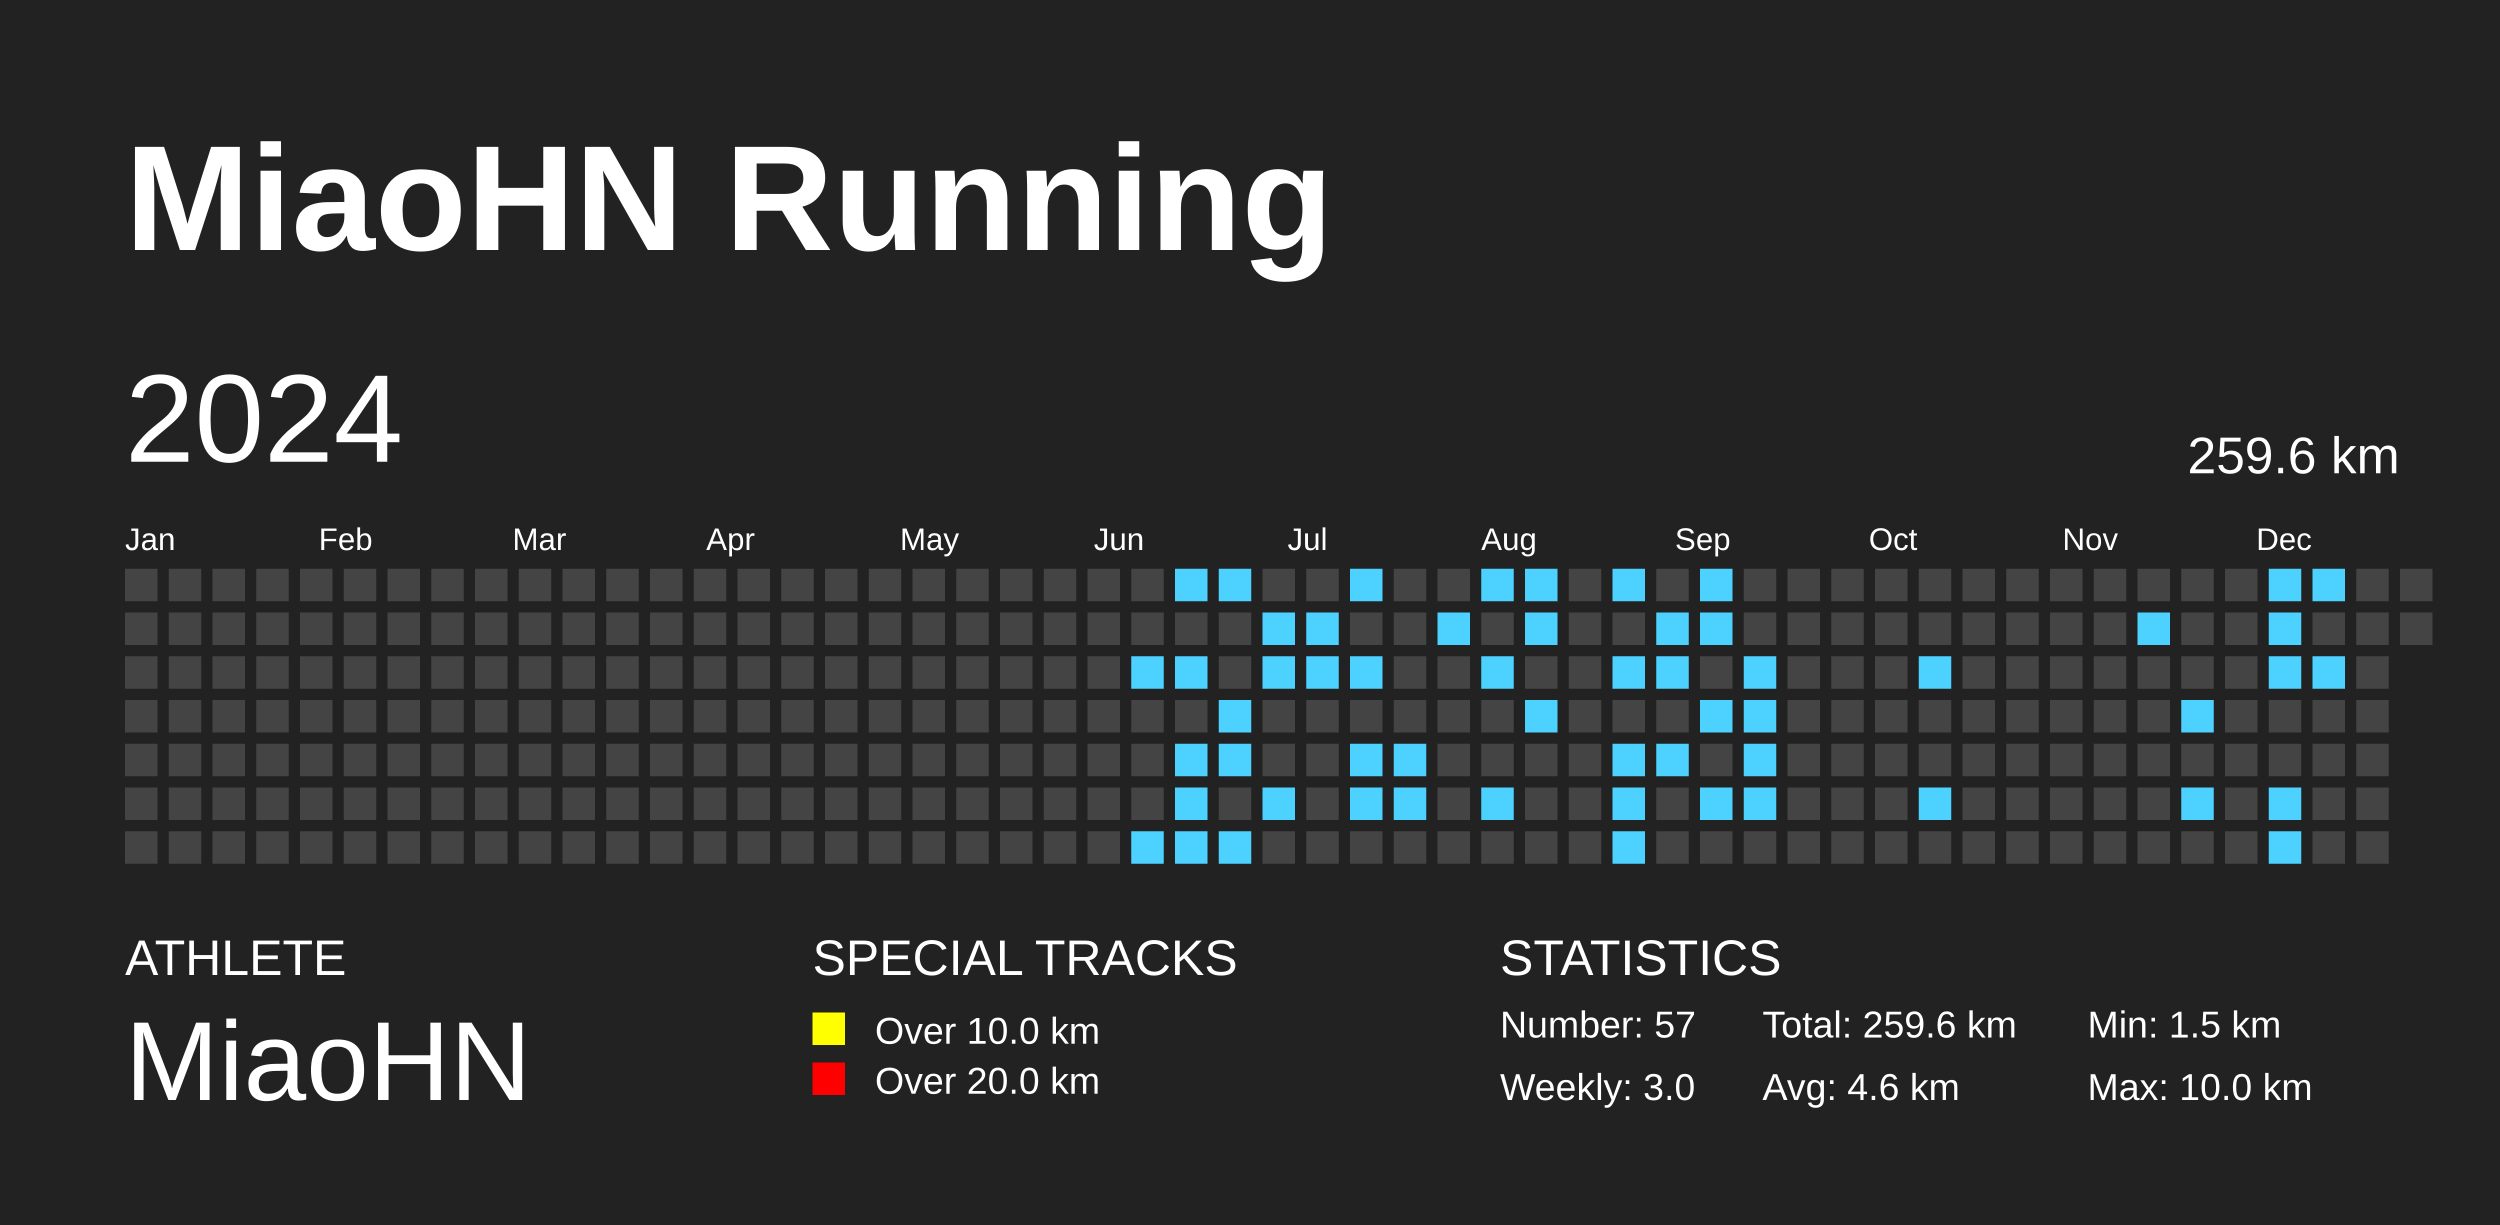
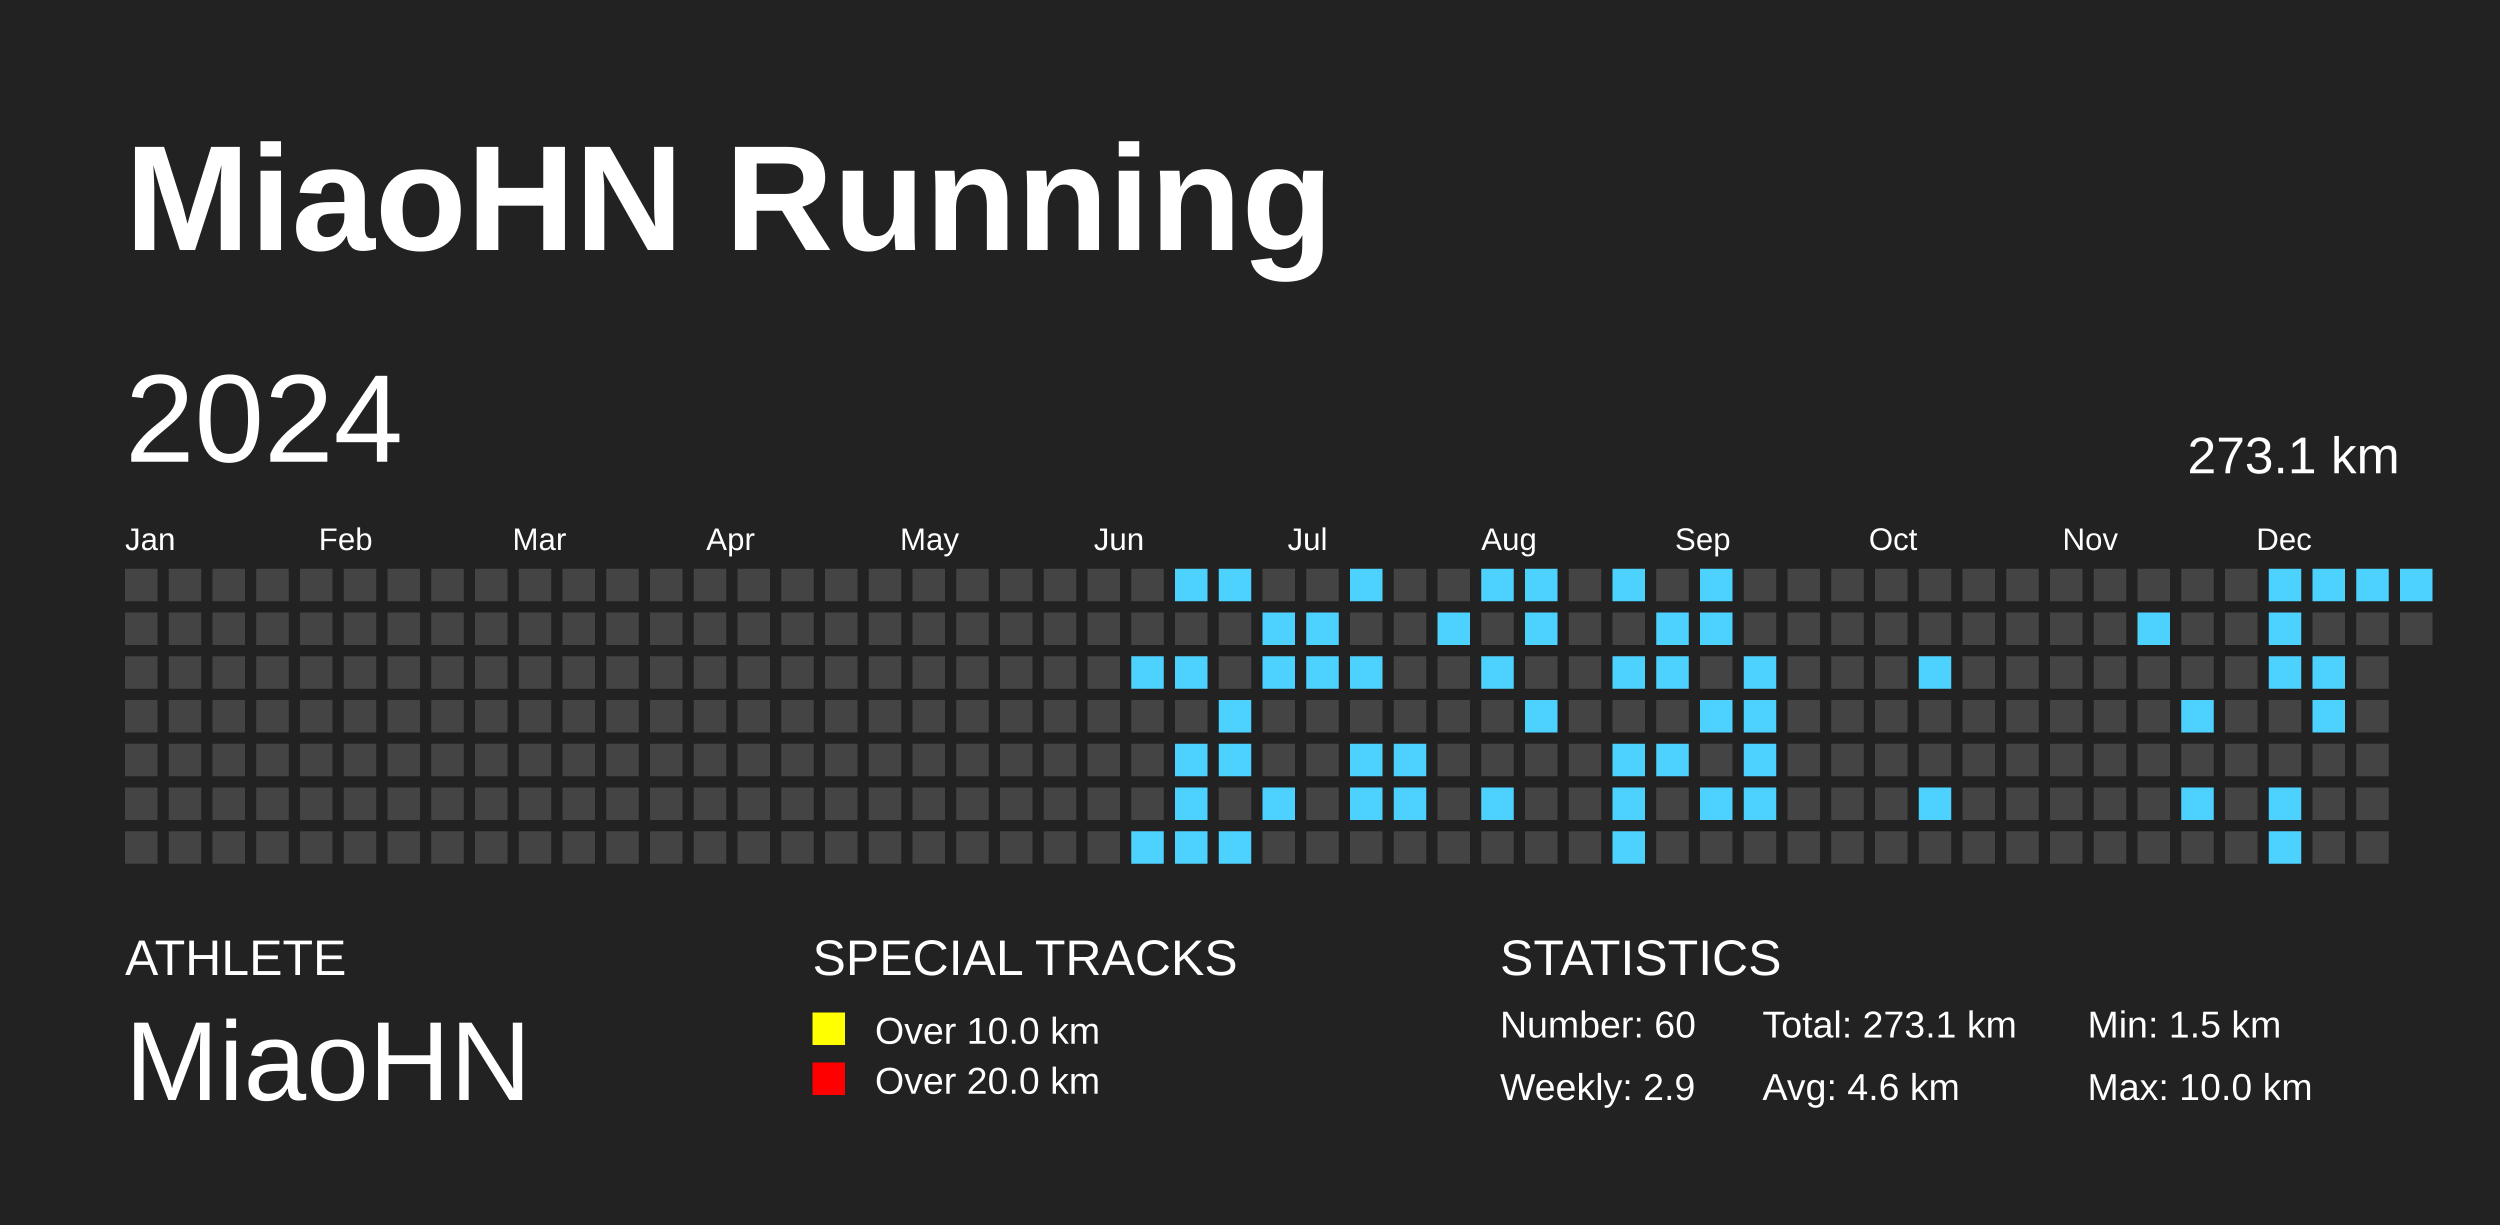
<svg xmlns="http://www.w3.org/2000/svg" baseProfile="full" height="98mm" version="1.1" viewBox="0,0,200,98" width="200mm">
  <defs />
  <rect fill="#222222" height="98" width="200" x="0" y="0" />
  <text fill="#FFFFFF" style="font-size:12px; font-family:Arial; font-weight:bold;" x="10" y="20">MiaoHN Running</text>
  <text fill="#FFFFFF" style="font-size:4px; font-family:Arial" x="10" y="78">ATHLETE</text>
  <text fill="#FFFFFF" style="font-size:9px; font-family:Arial" x="10" y="88">MiaoHN</text>
  <text fill="#FFFFFF" style="font-size:4px; font-family:Arial" x="65" y="78">SPECIAL TRACKS</text>
  <rect fill="yellow" height="2.6" width="2.6" x="65" y="81" />
  <text fill="#FFFFFF" style="font-size:3px; font-family:Arial" x="70" y="83.5">Over 10.0 km</text>
  <rect fill="red" height="2.6" width="2.6" x="65" y="85" />
  <text fill="#FFFFFF" style="font-size:3px; font-family:Arial" x="70" y="87.5">Over 20.0 km</text>
  <text fill="#FFFFFF" style="font-size:4px; font-family:Arial" x="120" y="78">STATISTICS</text>
-   <text fill="#FFFFFF" style="font-size:3px; font-family:Arial" x="120" y="83">Number: 57</text>
-   <text fill="#FFFFFF" style="font-size:3px; font-family:Arial" x="120" y="88">Weekly: 3.0</text>
-   <text fill="#FFFFFF" style="font-size:3px; font-family:Arial" x="141" y="83">Total: 259.6 km</text>
+   <text fill="#FFFFFF" style="font-size:3px; font-family:Arial" x="120" y="83">Number: 60</text>
+   <text fill="#FFFFFF" style="font-size:3px; font-family:Arial" x="120" y="88">Weekly: 2.9</text>
+   <text fill="#FFFFFF" style="font-size:3px; font-family:Arial" x="141" y="83">Total: 273.1 km</text>
  <text fill="#FFFFFF" style="font-size:3px; font-family:Arial" x="141" y="88">Avg: 4.6 km</text>
  <text fill="#FFFFFF" style="font-size:3px; font-family:Arial" x="167" y="83">Min: 1.5 km</text>
  <text fill="#FFFFFF" style="font-size:3px; font-family:Arial" x="167" y="88">Max: 10.0 km</text>
  <text dominant-baseline="hanging" fill="#FFFFFF" style="font-size:10.0px; font-family:Arial;" x="10" y="30">2024</text>
-   <text dominant-baseline="hanging" fill="#FFFFFF" style="font-size:4.125px; font-family:Arial;" x="175" y="35">259.6 km</text>
+   <text dominant-baseline="hanging" fill="#FFFFFF" style="font-size:4.125px; font-family:Arial;" x="175" y="35">273.1 km</text>
  <text fill="#FFFFFF" style="font-size:2.5px; font-family:Arial" x="10.0" y="44">Jan</text>
  <text fill="#FFFFFF" style="font-size:2.5px; font-family:Arial" x="25.5" y="44">Feb</text>
  <text fill="#FFFFFF" style="font-size:2.5px; font-family:Arial" x="41.0" y="44">Mar</text>
  <text fill="#FFFFFF" style="font-size:2.5px; font-family:Arial" x="56.5" y="44">Apr</text>
  <text fill="#FFFFFF" style="font-size:2.5px; font-family:Arial" x="72.0" y="44">May</text>
  <text fill="#FFFFFF" style="font-size:2.5px; font-family:Arial" x="87.5" y="44">Jun</text>
  <text fill="#FFFFFF" style="font-size:2.5px; font-family:Arial" x="103.0" y="44">Jul</text>
  <text fill="#FFFFFF" style="font-size:2.5px; font-family:Arial" x="118.5" y="44">Aug</text>
  <text fill="#FFFFFF" style="font-size:2.5px; font-family:Arial" x="134.0" y="44">Sep</text>
  <text fill="#FFFFFF" style="font-size:2.5px; font-family:Arial" x="149.5" y="44">Oct</text>
  <text fill="#FFFFFF" style="font-size:2.5px; font-family:Arial" x="165.0" y="44">Nov</text>
  <text fill="#FFFFFF" style="font-size:2.5px; font-family:Arial" x="180.5" y="44">Dec</text>
  <rect fill="#444444" height="2.6" width="2.6" x="10.0" y="45.5" />
  <rect fill="#444444" height="2.6" width="2.6" x="10.0" y="49.0" />
  <rect fill="#444444" height="2.6" width="2.6" x="10.0" y="52.5" />
  <rect fill="#444444" height="2.6" width="2.6" x="10.0" y="56.0" />
  <rect fill="#444444" height="2.6" width="2.6" x="10.0" y="59.5" />
  <rect fill="#444444" height="2.6" width="2.6" x="10.0" y="63.0" />
  <rect fill="#444444" height="2.6" width="2.6" x="10.0" y="66.5" />
  <rect fill="#444444" height="2.6" width="2.6" x="13.5" y="45.5" />
  <rect fill="#444444" height="2.6" width="2.6" x="13.5" y="49.0" />
  <rect fill="#444444" height="2.6" width="2.6" x="13.5" y="52.5" />
  <rect fill="#444444" height="2.6" width="2.6" x="13.5" y="56.0" />
  <rect fill="#444444" height="2.6" width="2.6" x="13.5" y="59.5" />
  <rect fill="#444444" height="2.6" width="2.6" x="13.5" y="63.0" />
  <rect fill="#444444" height="2.6" width="2.6" x="13.5" y="66.5" />
  <rect fill="#444444" height="2.6" width="2.6" x="17.0" y="45.5" />
  <rect fill="#444444" height="2.6" width="2.6" x="17.0" y="49.0" />
  <rect fill="#444444" height="2.6" width="2.6" x="17.0" y="52.5" />
  <rect fill="#444444" height="2.6" width="2.6" x="17.0" y="56.0" />
  <rect fill="#444444" height="2.6" width="2.6" x="17.0" y="59.5" />
  <rect fill="#444444" height="2.6" width="2.6" x="17.0" y="63.0" />
  <rect fill="#444444" height="2.6" width="2.6" x="17.0" y="66.5" />
  <rect fill="#444444" height="2.6" width="2.6" x="20.5" y="45.5" />
  <rect fill="#444444" height="2.6" width="2.6" x="20.5" y="49.0" />
  <rect fill="#444444" height="2.6" width="2.6" x="20.5" y="52.5" />
  <rect fill="#444444" height="2.6" width="2.6" x="20.5" y="56.0" />
  <rect fill="#444444" height="2.6" width="2.6" x="20.5" y="59.5" />
  <rect fill="#444444" height="2.6" width="2.6" x="20.5" y="63.0" />
  <rect fill="#444444" height="2.6" width="2.6" x="20.5" y="66.5" />
  <rect fill="#444444" height="2.6" width="2.6" x="24.0" y="45.5" />
  <rect fill="#444444" height="2.6" width="2.6" x="24.0" y="49.0" />
  <rect fill="#444444" height="2.6" width="2.6" x="24.0" y="52.5" />
  <rect fill="#444444" height="2.6" width="2.6" x="24.0" y="56.0" />
  <rect fill="#444444" height="2.6" width="2.6" x="24.0" y="59.5" />
  <rect fill="#444444" height="2.6" width="2.6" x="24.0" y="63.0" />
  <rect fill="#444444" height="2.6" width="2.6" x="24.0" y="66.5" />
  <rect fill="#444444" height="2.6" width="2.6" x="27.5" y="45.5" />
  <rect fill="#444444" height="2.6" width="2.6" x="27.5" y="49.0" />
  <rect fill="#444444" height="2.6" width="2.6" x="27.5" y="52.5" />
  <rect fill="#444444" height="2.6" width="2.6" x="27.5" y="56.0" />
  <rect fill="#444444" height="2.6" width="2.6" x="27.5" y="59.5" />
  <rect fill="#444444" height="2.6" width="2.6" x="27.5" y="63.0" />
  <rect fill="#444444" height="2.6" width="2.6" x="27.5" y="66.5" />
  <rect fill="#444444" height="2.6" width="2.6" x="31.0" y="45.5" />
  <rect fill="#444444" height="2.6" width="2.6" x="31.0" y="49.0" />
  <rect fill="#444444" height="2.6" width="2.6" x="31.0" y="52.5" />
  <rect fill="#444444" height="2.6" width="2.6" x="31.0" y="56.0" />
  <rect fill="#444444" height="2.6" width="2.6" x="31.0" y="59.5" />
  <rect fill="#444444" height="2.6" width="2.6" x="31.0" y="63.0" />
  <rect fill="#444444" height="2.6" width="2.6" x="31.0" y="66.5" />
  <rect fill="#444444" height="2.6" width="2.6" x="34.5" y="45.5" />
  <rect fill="#444444" height="2.6" width="2.6" x="34.5" y="49.0" />
  <rect fill="#444444" height="2.6" width="2.6" x="34.5" y="52.5" />
  <rect fill="#444444" height="2.6" width="2.6" x="34.5" y="56.0" />
  <rect fill="#444444" height="2.6" width="2.6" x="34.5" y="59.5" />
  <rect fill="#444444" height="2.6" width="2.6" x="34.5" y="63.0" />
  <rect fill="#444444" height="2.6" width="2.6" x="34.5" y="66.5" />
  <rect fill="#444444" height="2.6" width="2.6" x="38.0" y="45.5" />
  <rect fill="#444444" height="2.6" width="2.6" x="38.0" y="49.0" />
  <rect fill="#444444" height="2.6" width="2.6" x="38.0" y="52.5" />
  <rect fill="#444444" height="2.6" width="2.6" x="38.0" y="56.0" />
  <rect fill="#444444" height="2.6" width="2.6" x="38.0" y="59.5" />
  <rect fill="#444444" height="2.6" width="2.6" x="38.0" y="63.0" />
  <rect fill="#444444" height="2.6" width="2.6" x="38.0" y="66.5" />
  <rect fill="#444444" height="2.6" width="2.6" x="41.5" y="45.5" />
  <rect fill="#444444" height="2.6" width="2.6" x="41.5" y="49.0" />
  <rect fill="#444444" height="2.6" width="2.6" x="41.5" y="52.5" />
  <rect fill="#444444" height="2.6" width="2.6" x="41.5" y="56.0" />
  <rect fill="#444444" height="2.6" width="2.6" x="41.5" y="59.5" />
  <rect fill="#444444" height="2.6" width="2.6" x="41.5" y="63.0" />
  <rect fill="#444444" height="2.6" width="2.6" x="41.5" y="66.5" />
  <rect fill="#444444" height="2.6" width="2.6" x="45.0" y="45.5" />
  <rect fill="#444444" height="2.6" width="2.6" x="45.0" y="49.0" />
  <rect fill="#444444" height="2.6" width="2.6" x="45.0" y="52.5" />
  <rect fill="#444444" height="2.6" width="2.6" x="45.0" y="56.0" />
  <rect fill="#444444" height="2.6" width="2.6" x="45.0" y="59.5" />
  <rect fill="#444444" height="2.6" width="2.6" x="45.0" y="63.0" />
  <rect fill="#444444" height="2.6" width="2.6" x="45.0" y="66.5" />
  <rect fill="#444444" height="2.6" width="2.6" x="48.5" y="45.5" />
  <rect fill="#444444" height="2.6" width="2.6" x="48.5" y="49.0" />
  <rect fill="#444444" height="2.6" width="2.6" x="48.5" y="52.5" />
  <rect fill="#444444" height="2.6" width="2.6" x="48.5" y="56.0" />
  <rect fill="#444444" height="2.6" width="2.6" x="48.5" y="59.5" />
  <rect fill="#444444" height="2.6" width="2.6" x="48.5" y="63.0" />
  <rect fill="#444444" height="2.6" width="2.6" x="48.5" y="66.5" />
  <rect fill="#444444" height="2.6" width="2.6" x="52.0" y="45.5" />
  <rect fill="#444444" height="2.6" width="2.6" x="52.0" y="49.0" />
  <rect fill="#444444" height="2.6" width="2.6" x="52.0" y="52.5" />
  <rect fill="#444444" height="2.6" width="2.6" x="52.0" y="56.0" />
  <rect fill="#444444" height="2.6" width="2.6" x="52.0" y="59.5" />
  <rect fill="#444444" height="2.6" width="2.6" x="52.0" y="63.0" />
  <rect fill="#444444" height="2.6" width="2.6" x="52.0" y="66.5" />
  <rect fill="#444444" height="2.6" width="2.6" x="55.5" y="45.5" />
  <rect fill="#444444" height="2.6" width="2.6" x="55.5" y="49.0" />
  <rect fill="#444444" height="2.6" width="2.6" x="55.5" y="52.5" />
  <rect fill="#444444" height="2.6" width="2.6" x="55.5" y="56.0" />
  <rect fill="#444444" height="2.6" width="2.6" x="55.5" y="59.5" />
  <rect fill="#444444" height="2.6" width="2.6" x="55.5" y="63.0" />
  <rect fill="#444444" height="2.6" width="2.6" x="55.5" y="66.5" />
  <rect fill="#444444" height="2.6" width="2.6" x="59.0" y="45.5" />
  <rect fill="#444444" height="2.6" width="2.6" x="59.0" y="49.0" />
  <rect fill="#444444" height="2.6" width="2.6" x="59.0" y="52.5" />
  <rect fill="#444444" height="2.6" width="2.6" x="59.0" y="56.0" />
  <rect fill="#444444" height="2.6" width="2.6" x="59.0" y="59.5" />
  <rect fill="#444444" height="2.6" width="2.6" x="59.0" y="63.0" />
  <rect fill="#444444" height="2.6" width="2.6" x="59.0" y="66.5" />
  <rect fill="#444444" height="2.6" width="2.6" x="62.5" y="45.5" />
  <rect fill="#444444" height="2.6" width="2.6" x="62.5" y="49.0" />
  <rect fill="#444444" height="2.6" width="2.6" x="62.5" y="52.5" />
  <rect fill="#444444" height="2.6" width="2.6" x="62.5" y="56.0" />
  <rect fill="#444444" height="2.6" width="2.6" x="62.5" y="59.5" />
  <rect fill="#444444" height="2.6" width="2.6" x="62.5" y="63.0" />
  <rect fill="#444444" height="2.6" width="2.6" x="62.5" y="66.5" />
  <rect fill="#444444" height="2.6" width="2.6" x="66.0" y="45.5" />
  <rect fill="#444444" height="2.6" width="2.6" x="66.0" y="49.0" />
  <rect fill="#444444" height="2.6" width="2.6" x="66.0" y="52.5" />
  <rect fill="#444444" height="2.6" width="2.6" x="66.0" y="56.0" />
  <rect fill="#444444" height="2.6" width="2.6" x="66.0" y="59.5" />
  <rect fill="#444444" height="2.6" width="2.6" x="66.0" y="63.0" />
  <rect fill="#444444" height="2.6" width="2.6" x="66.0" y="66.5" />
  <rect fill="#444444" height="2.6" width="2.6" x="69.5" y="45.5" />
  <rect fill="#444444" height="2.6" width="2.6" x="69.5" y="49.0" />
  <rect fill="#444444" height="2.6" width="2.6" x="69.5" y="52.5" />
  <rect fill="#444444" height="2.6" width="2.6" x="69.5" y="56.0" />
  <rect fill="#444444" height="2.6" width="2.6" x="69.5" y="59.5" />
  <rect fill="#444444" height="2.6" width="2.6" x="69.5" y="63.0" />
  <rect fill="#444444" height="2.6" width="2.6" x="69.5" y="66.5" />
  <rect fill="#444444" height="2.6" width="2.6" x="73.0" y="45.5" />
  <rect fill="#444444" height="2.6" width="2.6" x="73.0" y="49.0" />
  <rect fill="#444444" height="2.6" width="2.6" x="73.0" y="52.5" />
  <rect fill="#444444" height="2.6" width="2.6" x="73.0" y="56.0" />
  <rect fill="#444444" height="2.6" width="2.6" x="73.0" y="59.5" />
  <rect fill="#444444" height="2.6" width="2.6" x="73.0" y="63.0" />
  <rect fill="#444444" height="2.6" width="2.6" x="73.0" y="66.5" />
  <rect fill="#444444" height="2.6" width="2.6" x="76.5" y="45.5" />
  <rect fill="#444444" height="2.6" width="2.6" x="76.5" y="49.0" />
  <rect fill="#444444" height="2.6" width="2.6" x="76.5" y="52.5" />
  <rect fill="#444444" height="2.6" width="2.6" x="76.5" y="56.0" />
  <rect fill="#444444" height="2.6" width="2.6" x="76.5" y="59.5" />
  <rect fill="#444444" height="2.6" width="2.6" x="76.5" y="63.0" />
  <rect fill="#444444" height="2.6" width="2.6" x="76.5" y="66.5" />
  <rect fill="#444444" height="2.6" width="2.6" x="80.0" y="45.5" />
  <rect fill="#444444" height="2.6" width="2.6" x="80.0" y="49.0" />
  <rect fill="#444444" height="2.6" width="2.6" x="80.0" y="52.5" />
  <rect fill="#444444" height="2.6" width="2.6" x="80.0" y="56.0" />
  <rect fill="#444444" height="2.6" width="2.6" x="80.0" y="59.5" />
  <rect fill="#444444" height="2.6" width="2.6" x="80.0" y="63.0" />
  <rect fill="#444444" height="2.6" width="2.6" x="80.0" y="66.5" />
  <rect fill="#444444" height="2.6" width="2.6" x="83.5" y="45.5" />
  <rect fill="#444444" height="2.6" width="2.6" x="83.5" y="49.0" />
  <rect fill="#444444" height="2.6" width="2.6" x="83.5" y="52.5" />
  <rect fill="#444444" height="2.6" width="2.6" x="83.5" y="56.0" />
  <rect fill="#444444" height="2.6" width="2.6" x="83.5" y="59.5" />
  <rect fill="#444444" height="2.6" width="2.6" x="83.5" y="63.0" />
  <rect fill="#444444" height="2.6" width="2.6" x="83.5" y="66.5" />
  <rect fill="#444444" height="2.6" width="2.6" x="87.0" y="45.5" />
  <rect fill="#444444" height="2.6" width="2.6" x="87.0" y="49.0" />
  <rect fill="#444444" height="2.6" width="2.6" x="87.0" y="52.5" />
  <rect fill="#444444" height="2.6" width="2.6" x="87.0" y="56.0" />
  <rect fill="#444444" height="2.6" width="2.6" x="87.0" y="59.5" />
  <rect fill="#444444" height="2.6" width="2.6" x="87.0" y="63.0" />
  <rect fill="#444444" height="2.6" width="2.6" x="87.0" y="66.5" />
  <rect fill="#444444" height="2.6" width="2.6" x="90.5" y="45.5" />
  <rect fill="#444444" height="2.6" width="2.6" x="90.5" y="49.0" />
  <rect fill="#4dd2ff" height="2.6" width="2.6" x="90.5" y="52.5" />
  <rect fill="#444444" height="2.6" width="2.6" x="90.5" y="56.0" />
  <rect fill="#444444" height="2.6" width="2.6" x="90.5" y="59.5" />
  <rect fill="#444444" height="2.6" width="2.6" x="90.5" y="63.0" />
  <rect fill="#4dd2ff" height="2.6" width="2.6" x="90.5" y="66.5" />
  <rect fill="#4dd2ff" height="2.6" width="2.6" x="94.0" y="45.5" />
  <rect fill="#444444" height="2.6" width="2.6" x="94.0" y="49.0" />
  <rect fill="#4dd2ff" height="2.6" width="2.6" x="94.0" y="52.5" />
  <rect fill="#444444" height="2.6" width="2.6" x="94.0" y="56.0" />
  <rect fill="#4dd2ff" height="2.6" width="2.6" x="94.0" y="59.5" />
  <rect fill="#4dd2ff" height="2.6" width="2.6" x="94.0" y="63.0" />
  <rect fill="#4dd2ff" height="2.6" width="2.6" x="94.0" y="66.5" />
  <rect fill="#4dd2ff" height="2.6" width="2.6" x="97.5" y="45.5" />
  <rect fill="#444444" height="2.6" width="2.6" x="97.5" y="49.0" />
  <rect fill="#444444" height="2.6" width="2.6" x="97.5" y="52.5" />
  <rect fill="#4dd2ff" height="2.6" width="2.6" x="97.5" y="56.0" />
  <rect fill="#4dd2ff" height="2.6" width="2.6" x="97.5" y="59.5" />
  <rect fill="#444444" height="2.6" width="2.6" x="97.5" y="63.0" />
  <rect fill="#4dd2ff" height="2.6" width="2.6" x="97.5" y="66.5" />
  <rect fill="#444444" height="2.6" width="2.6" x="101.0" y="45.5" />
  <rect fill="#4dd2ff" height="2.6" width="2.6" x="101.0" y="49.0" />
  <rect fill="#4dd2ff" height="2.6" width="2.6" x="101.0" y="52.5" />
  <rect fill="#444444" height="2.6" width="2.6" x="101.0" y="56.0" />
  <rect fill="#444444" height="2.6" width="2.6" x="101.0" y="59.5" />
  <rect fill="#4dd2ff" height="2.6" width="2.6" x="101.0" y="63.0" />
  <rect fill="#444444" height="2.6" width="2.6" x="101.0" y="66.5" />
  <rect fill="#444444" height="2.6" width="2.6" x="104.5" y="45.5" />
  <rect fill="#4dd2ff" height="2.6" width="2.6" x="104.5" y="49.0" />
  <rect fill="#4dd2ff" height="2.6" width="2.6" x="104.5" y="52.5" />
  <rect fill="#444444" height="2.6" width="2.6" x="104.5" y="56.0" />
  <rect fill="#444444" height="2.6" width="2.6" x="104.5" y="59.5" />
  <rect fill="#444444" height="2.6" width="2.6" x="104.5" y="63.0" />
  <rect fill="#444444" height="2.6" width="2.6" x="104.5" y="66.5" />
  <rect fill="#4dd2ff" height="2.6" width="2.6" x="108.0" y="45.5" />
  <rect fill="#444444" height="2.6" width="2.6" x="108.0" y="49.0" />
  <rect fill="#4dd2ff" height="2.6" width="2.6" x="108.0" y="52.5" />
  <rect fill="#444444" height="2.6" width="2.6" x="108.0" y="56.0" />
  <rect fill="#4dd2ff" height="2.6" width="2.6" x="108.0" y="59.5" />
  <rect fill="#4dd2ff" height="2.6" width="2.6" x="108.0" y="63.0" />
  <rect fill="#444444" height="2.6" width="2.6" x="108.0" y="66.5" />
  <rect fill="#444444" height="2.6" width="2.6" x="111.5" y="45.5" />
  <rect fill="#444444" height="2.6" width="2.6" x="111.5" y="49.0" />
  <rect fill="#444444" height="2.6" width="2.6" x="111.5" y="52.5" />
  <rect fill="#444444" height="2.6" width="2.6" x="111.5" y="56.0" />
  <rect fill="#4dd2ff" height="2.6" width="2.6" x="111.5" y="59.5" />
  <rect fill="#4dd2ff" height="2.6" width="2.6" x="111.5" y="63.0" />
  <rect fill="#444444" height="2.6" width="2.6" x="111.5" y="66.5" />
  <rect fill="#444444" height="2.6" width="2.6" x="115.0" y="45.5" />
  <rect fill="#4dd2ff" height="2.6" width="2.6" x="115.0" y="49.0" />
  <rect fill="#444444" height="2.6" width="2.6" x="115.0" y="52.5" />
  <rect fill="#444444" height="2.6" width="2.6" x="115.0" y="56.0" />
  <rect fill="#444444" height="2.6" width="2.6" x="115.0" y="59.5" />
  <rect fill="#444444" height="2.6" width="2.6" x="115.0" y="63.0" />
  <rect fill="#444444" height="2.6" width="2.6" x="115.0" y="66.5" />
  <rect fill="#4dd2ff" height="2.6" width="2.6" x="118.5" y="45.5" />
  <rect fill="#444444" height="2.6" width="2.6" x="118.5" y="49.0" />
  <rect fill="#4dd2ff" height="2.6" width="2.6" x="118.5" y="52.5" />
  <rect fill="#444444" height="2.6" width="2.6" x="118.5" y="56.0" />
  <rect fill="#444444" height="2.6" width="2.6" x="118.5" y="59.5" />
  <rect fill="#4dd2ff" height="2.6" width="2.6" x="118.5" y="63.0" />
  <rect fill="#444444" height="2.6" width="2.6" x="118.5" y="66.5" />
  <rect fill="#4dd2ff" height="2.6" width="2.6" x="122.0" y="45.5" />
  <rect fill="#4dd2ff" height="2.6" width="2.6" x="122.0" y="49.0" />
  <rect fill="#444444" height="2.6" width="2.6" x="122.0" y="52.5" />
  <rect fill="#4dd2ff" height="2.6" width="2.6" x="122.0" y="56.0" />
  <rect fill="#444444" height="2.6" width="2.6" x="122.0" y="59.5" />
  <rect fill="#444444" height="2.6" width="2.6" x="122.0" y="63.0" />
  <rect fill="#444444" height="2.6" width="2.6" x="122.0" y="66.5" />
  <rect fill="#444444" height="2.6" width="2.6" x="125.5" y="45.5" />
  <rect fill="#444444" height="2.6" width="2.6" x="125.5" y="49.0" />
  <rect fill="#444444" height="2.6" width="2.6" x="125.5" y="52.5" />
  <rect fill="#444444" height="2.6" width="2.6" x="125.5" y="56.0" />
  <rect fill="#444444" height="2.6" width="2.6" x="125.5" y="59.5" />
  <rect fill="#444444" height="2.6" width="2.6" x="125.5" y="63.0" />
  <rect fill="#444444" height="2.6" width="2.6" x="125.5" y="66.5" />
  <rect fill="#4dd2ff" height="2.6" width="2.6" x="129.0" y="45.5" />
  <rect fill="#444444" height="2.6" width="2.6" x="129.0" y="49.0" />
  <rect fill="#4dd2ff" height="2.6" width="2.6" x="129.0" y="52.5" />
  <rect fill="#444444" height="2.6" width="2.6" x="129.0" y="56.0" />
  <rect fill="#4dd2ff" height="2.6" width="2.6" x="129.0" y="59.5" />
  <rect fill="#4dd2ff" height="2.6" width="2.6" x="129.0" y="63.0" />
  <rect fill="#4dd2ff" height="2.6" width="2.6" x="129.0" y="66.5" />
  <rect fill="#444444" height="2.6" width="2.6" x="132.5" y="45.5" />
  <rect fill="#4dd2ff" height="2.6" width="2.6" x="132.5" y="49.0" />
  <rect fill="#4dd2ff" height="2.6" width="2.6" x="132.5" y="52.5" />
  <rect fill="#444444" height="2.6" width="2.6" x="132.5" y="56.0" />
  <rect fill="#4dd2ff" height="2.6" width="2.6" x="132.5" y="59.5" />
  <rect fill="#444444" height="2.6" width="2.6" x="132.5" y="63.0" />
  <rect fill="#444444" height="2.6" width="2.6" x="132.5" y="66.5" />
  <rect fill="#4dd2ff" height="2.6" width="2.6" x="136.0" y="45.5" />
  <rect fill="#4dd2ff" height="2.6" width="2.6" x="136.0" y="49.0" />
  <rect fill="#444444" height="2.6" width="2.6" x="136.0" y="52.5" />
  <rect fill="#4dd2ff" height="2.6" width="2.6" x="136.0" y="56.0" />
  <rect fill="#444444" height="2.6" width="2.6" x="136.0" y="59.5" />
  <rect fill="#4dd2ff" height="2.6" width="2.6" x="136.0" y="63.0" />
  <rect fill="#444444" height="2.6" width="2.6" x="136.0" y="66.5" />
  <rect fill="#444444" height="2.6" width="2.6" x="139.5" y="45.5" />
  <rect fill="#444444" height="2.6" width="2.6" x="139.5" y="49.0" />
  <rect fill="#4dd2ff" height="2.6" width="2.6" x="139.5" y="52.5" />
  <rect fill="#4dd2ff" height="2.6" width="2.6" x="139.5" y="56.0" />
  <rect fill="#4dd2ff" height="2.6" width="2.6" x="139.5" y="59.5" />
  <rect fill="#4dd2ff" height="2.6" width="2.6" x="139.5" y="63.0" />
  <rect fill="#444444" height="2.6" width="2.6" x="139.5" y="66.5" />
  <rect fill="#444444" height="2.6" width="2.6" x="143.0" y="45.5" />
  <rect fill="#444444" height="2.6" width="2.6" x="143.0" y="49.0" />
  <rect fill="#444444" height="2.6" width="2.6" x="143.0" y="52.5" />
  <rect fill="#444444" height="2.6" width="2.6" x="143.0" y="56.0" />
  <rect fill="#444444" height="2.6" width="2.6" x="143.0" y="59.5" />
  <rect fill="#444444" height="2.6" width="2.6" x="143.0" y="63.0" />
  <rect fill="#444444" height="2.6" width="2.6" x="143.0" y="66.5" />
  <rect fill="#444444" height="2.6" width="2.6" x="146.5" y="45.5" />
  <rect fill="#444444" height="2.6" width="2.6" x="146.5" y="49.0" />
  <rect fill="#444444" height="2.6" width="2.6" x="146.5" y="52.5" />
  <rect fill="#444444" height="2.6" width="2.6" x="146.5" y="56.0" />
  <rect fill="#444444" height="2.6" width="2.6" x="146.5" y="59.5" />
  <rect fill="#444444" height="2.6" width="2.6" x="146.5" y="63.0" />
  <rect fill="#444444" height="2.6" width="2.6" x="146.5" y="66.5" />
  <rect fill="#444444" height="2.6" width="2.6" x="150.0" y="45.5" />
  <rect fill="#444444" height="2.6" width="2.6" x="150.0" y="49.0" />
  <rect fill="#444444" height="2.6" width="2.6" x="150.0" y="52.5" />
  <rect fill="#444444" height="2.6" width="2.6" x="150.0" y="56.0" />
  <rect fill="#444444" height="2.6" width="2.6" x="150.0" y="59.5" />
  <rect fill="#444444" height="2.6" width="2.6" x="150.0" y="63.0" />
  <rect fill="#444444" height="2.6" width="2.6" x="150.0" y="66.5" />
  <rect fill="#444444" height="2.6" width="2.6" x="153.5" y="45.5" />
  <rect fill="#444444" height="2.6" width="2.6" x="153.5" y="49.0" />
  <rect fill="#4dd2ff" height="2.6" width="2.6" x="153.5" y="52.5" />
  <rect fill="#444444" height="2.6" width="2.6" x="153.5" y="56.0" />
  <rect fill="#444444" height="2.6" width="2.6" x="153.5" y="59.5" />
  <rect fill="#4dd2ff" height="2.6" width="2.6" x="153.5" y="63.0" />
  <rect fill="#444444" height="2.6" width="2.6" x="153.5" y="66.5" />
  <rect fill="#444444" height="2.6" width="2.6" x="157.0" y="45.5" />
  <rect fill="#444444" height="2.6" width="2.6" x="157.0" y="49.0" />
  <rect fill="#444444" height="2.6" width="2.6" x="157.0" y="52.5" />
  <rect fill="#444444" height="2.6" width="2.6" x="157.0" y="56.0" />
  <rect fill="#444444" height="2.6" width="2.6" x="157.0" y="59.5" />
  <rect fill="#444444" height="2.6" width="2.6" x="157.0" y="63.0" />
  <rect fill="#444444" height="2.6" width="2.6" x="157.0" y="66.5" />
  <rect fill="#444444" height="2.6" width="2.6" x="160.5" y="45.5" />
  <rect fill="#444444" height="2.6" width="2.6" x="160.5" y="49.0" />
  <rect fill="#444444" height="2.6" width="2.6" x="160.5" y="52.5" />
  <rect fill="#444444" height="2.6" width="2.6" x="160.5" y="56.0" />
  <rect fill="#444444" height="2.6" width="2.6" x="160.5" y="59.5" />
  <rect fill="#444444" height="2.6" width="2.6" x="160.5" y="63.0" />
  <rect fill="#444444" height="2.6" width="2.6" x="160.5" y="66.5" />
  <rect fill="#444444" height="2.6" width="2.6" x="164.0" y="45.5" />
  <rect fill="#444444" height="2.6" width="2.6" x="164.0" y="49.0" />
  <rect fill="#444444" height="2.6" width="2.6" x="164.0" y="52.5" />
  <rect fill="#444444" height="2.6" width="2.6" x="164.0" y="56.0" />
  <rect fill="#444444" height="2.6" width="2.6" x="164.0" y="59.5" />
  <rect fill="#444444" height="2.6" width="2.6" x="164.0" y="63.0" />
  <rect fill="#444444" height="2.6" width="2.6" x="164.0" y="66.5" />
  <rect fill="#444444" height="2.6" width="2.6" x="167.5" y="45.5" />
  <rect fill="#444444" height="2.6" width="2.6" x="167.5" y="49.0" />
  <rect fill="#444444" height="2.6" width="2.6" x="167.5" y="52.5" />
  <rect fill="#444444" height="2.6" width="2.6" x="167.5" y="56.0" />
  <rect fill="#444444" height="2.6" width="2.6" x="167.5" y="59.5" />
  <rect fill="#444444" height="2.6" width="2.6" x="167.5" y="63.0" />
  <rect fill="#444444" height="2.6" width="2.6" x="167.5" y="66.5" />
  <rect fill="#444444" height="2.6" width="2.6" x="171.0" y="45.5" />
  <rect fill="#4dd2ff" height="2.6" width="2.6" x="171.0" y="49.0" />
  <rect fill="#444444" height="2.6" width="2.6" x="171.0" y="52.5" />
  <rect fill="#444444" height="2.6" width="2.6" x="171.0" y="56.0" />
  <rect fill="#444444" height="2.6" width="2.6" x="171.0" y="59.5" />
  <rect fill="#444444" height="2.6" width="2.6" x="171.0" y="63.0" />
  <rect fill="#444444" height="2.6" width="2.6" x="171.0" y="66.5" />
  <rect fill="#444444" height="2.6" width="2.6" x="174.5" y="45.5" />
  <rect fill="#444444" height="2.6" width="2.6" x="174.5" y="49.0" />
  <rect fill="#444444" height="2.6" width="2.6" x="174.5" y="52.5" />
  <rect fill="#4dd2ff" height="2.6" width="2.6" x="174.5" y="56.0" />
  <rect fill="#444444" height="2.6" width="2.6" x="174.5" y="59.5" />
  <rect fill="#4dd2ff" height="2.6" width="2.6" x="174.5" y="63.0" />
  <rect fill="#444444" height="2.6" width="2.6" x="174.5" y="66.5" />
  <rect fill="#444444" height="2.6" width="2.6" x="178.0" y="45.5" />
  <rect fill="#444444" height="2.6" width="2.6" x="178.0" y="49.0" />
  <rect fill="#444444" height="2.6" width="2.6" x="178.0" y="52.5" />
  <rect fill="#444444" height="2.6" width="2.6" x="178.0" y="56.0" />
  <rect fill="#444444" height="2.6" width="2.6" x="178.0" y="59.5" />
  <rect fill="#444444" height="2.6" width="2.6" x="178.0" y="63.0" />
  <rect fill="#444444" height="2.6" width="2.6" x="178.0" y="66.5" />
  <rect fill="#4dd2ff" height="2.6" width="2.6" x="181.5" y="45.5" />
  <rect fill="#4dd2ff" height="2.6" width="2.6" x="181.5" y="49.0" />
  <rect fill="#4dd2ff" height="2.6" width="2.6" x="181.5" y="52.5" />
  <rect fill="#444444" height="2.6" width="2.6" x="181.5" y="56.0" />
  <rect fill="#444444" height="2.6" width="2.6" x="181.5" y="59.5" />
  <rect fill="#4dd2ff" height="2.6" width="2.6" x="181.5" y="63.0" />
  <rect fill="#4dd2ff" height="2.6" width="2.6" x="181.5" y="66.5" />
  <rect fill="#4dd2ff" height="2.6" width="2.6" x="185.0" y="45.5" />
  <rect fill="#444444" height="2.6" width="2.6" x="185.0" y="49.0" />
  <rect fill="#4dd2ff" height="2.6" width="2.6" x="185.0" y="52.5" />
-   <rect fill="#444444" height="2.6" width="2.6" x="185.0" y="56.0" />
+   <rect fill="#4dd2ff" height="2.6" width="2.6" x="185.0" y="56.0" />
  <rect fill="#444444" height="2.6" width="2.6" x="185.0" y="59.5" />
  <rect fill="#444444" height="2.6" width="2.6" x="185.0" y="63.0" />
  <rect fill="#444444" height="2.6" width="2.6" x="185.0" y="66.5" />
-   <rect fill="#444444" height="2.6" width="2.6" x="188.5" y="45.5" />
+   <rect fill="#4dd2ff" height="2.6" width="2.6" x="188.5" y="45.5" />
  <rect fill="#444444" height="2.6" width="2.6" x="188.5" y="49.0" />
  <rect fill="#444444" height="2.6" width="2.6" x="188.5" y="52.5" />
  <rect fill="#444444" height="2.6" width="2.6" x="188.5" y="56.0" />
  <rect fill="#444444" height="2.6" width="2.6" x="188.5" y="59.5" />
  <rect fill="#444444" height="2.6" width="2.6" x="188.5" y="63.0" />
  <rect fill="#444444" height="2.6" width="2.6" x="188.5" y="66.5" />
-   <rect fill="#444444" height="2.6" width="2.6" x="192.0" y="45.5" />
+   <rect fill="#4dd2ff" height="2.6" width="2.6" x="192.0" y="45.5" />
  <rect fill="#444444" height="2.6" width="2.6" x="192.0" y="49.0" />
</svg>
